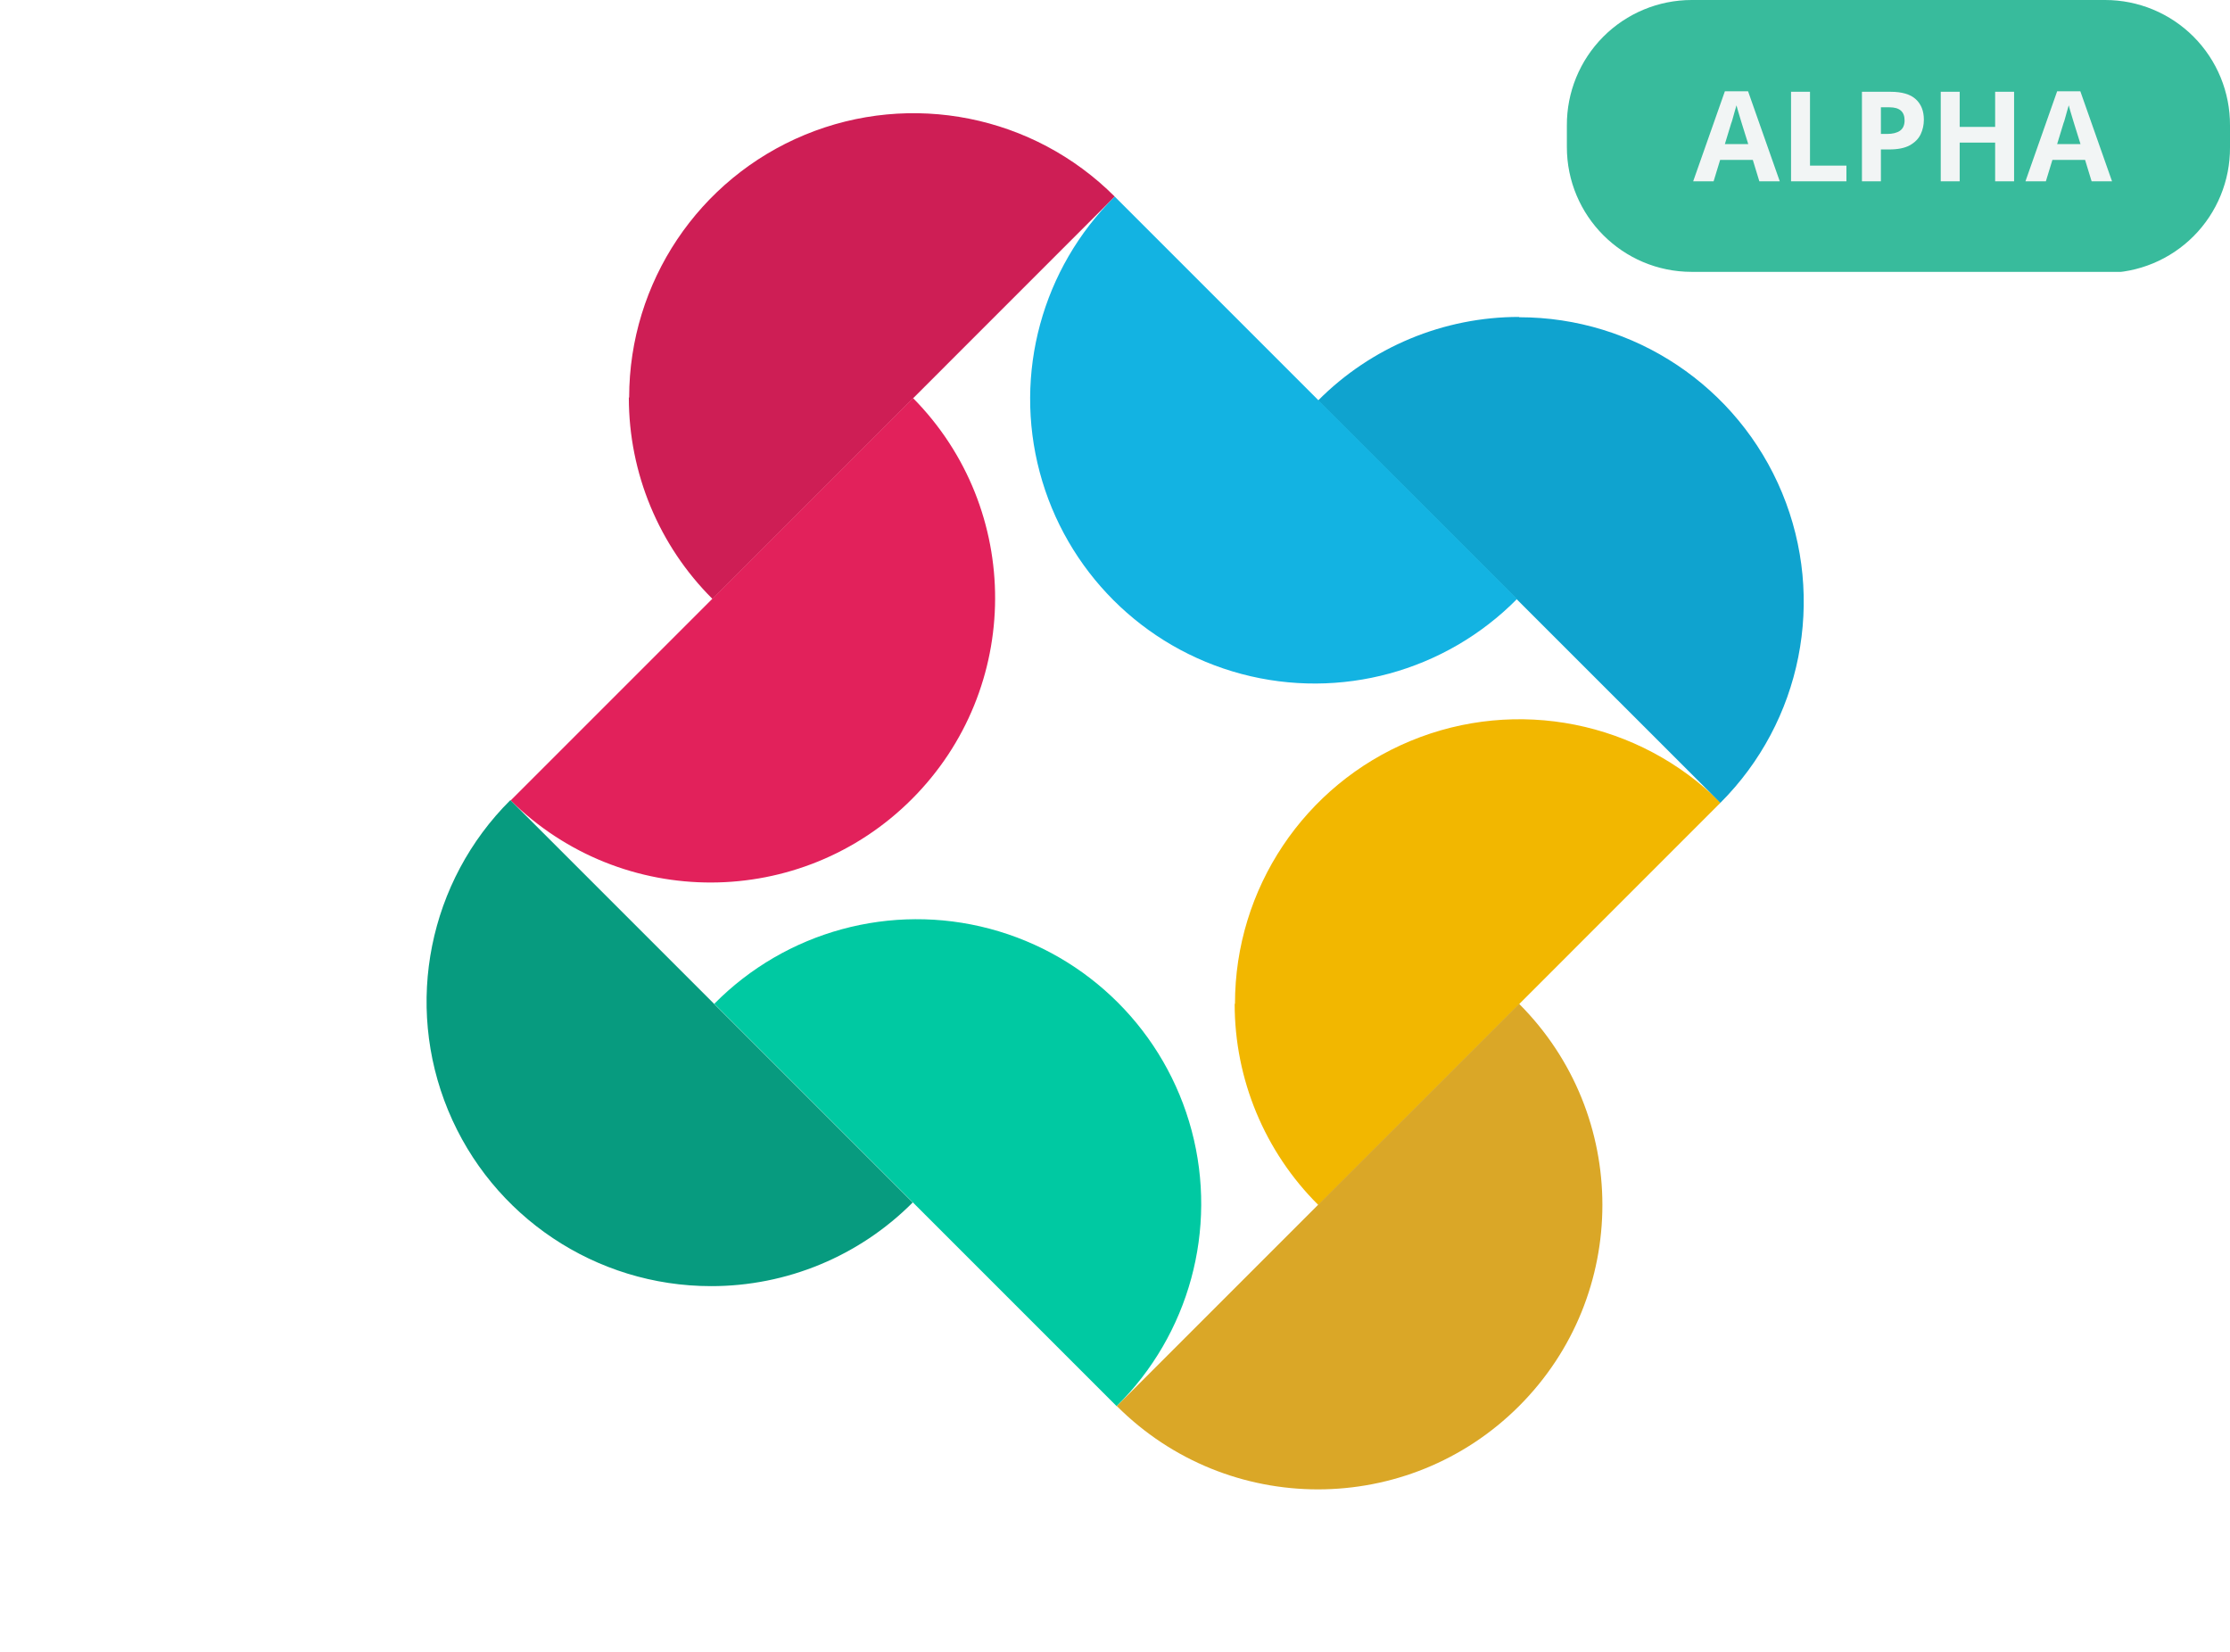
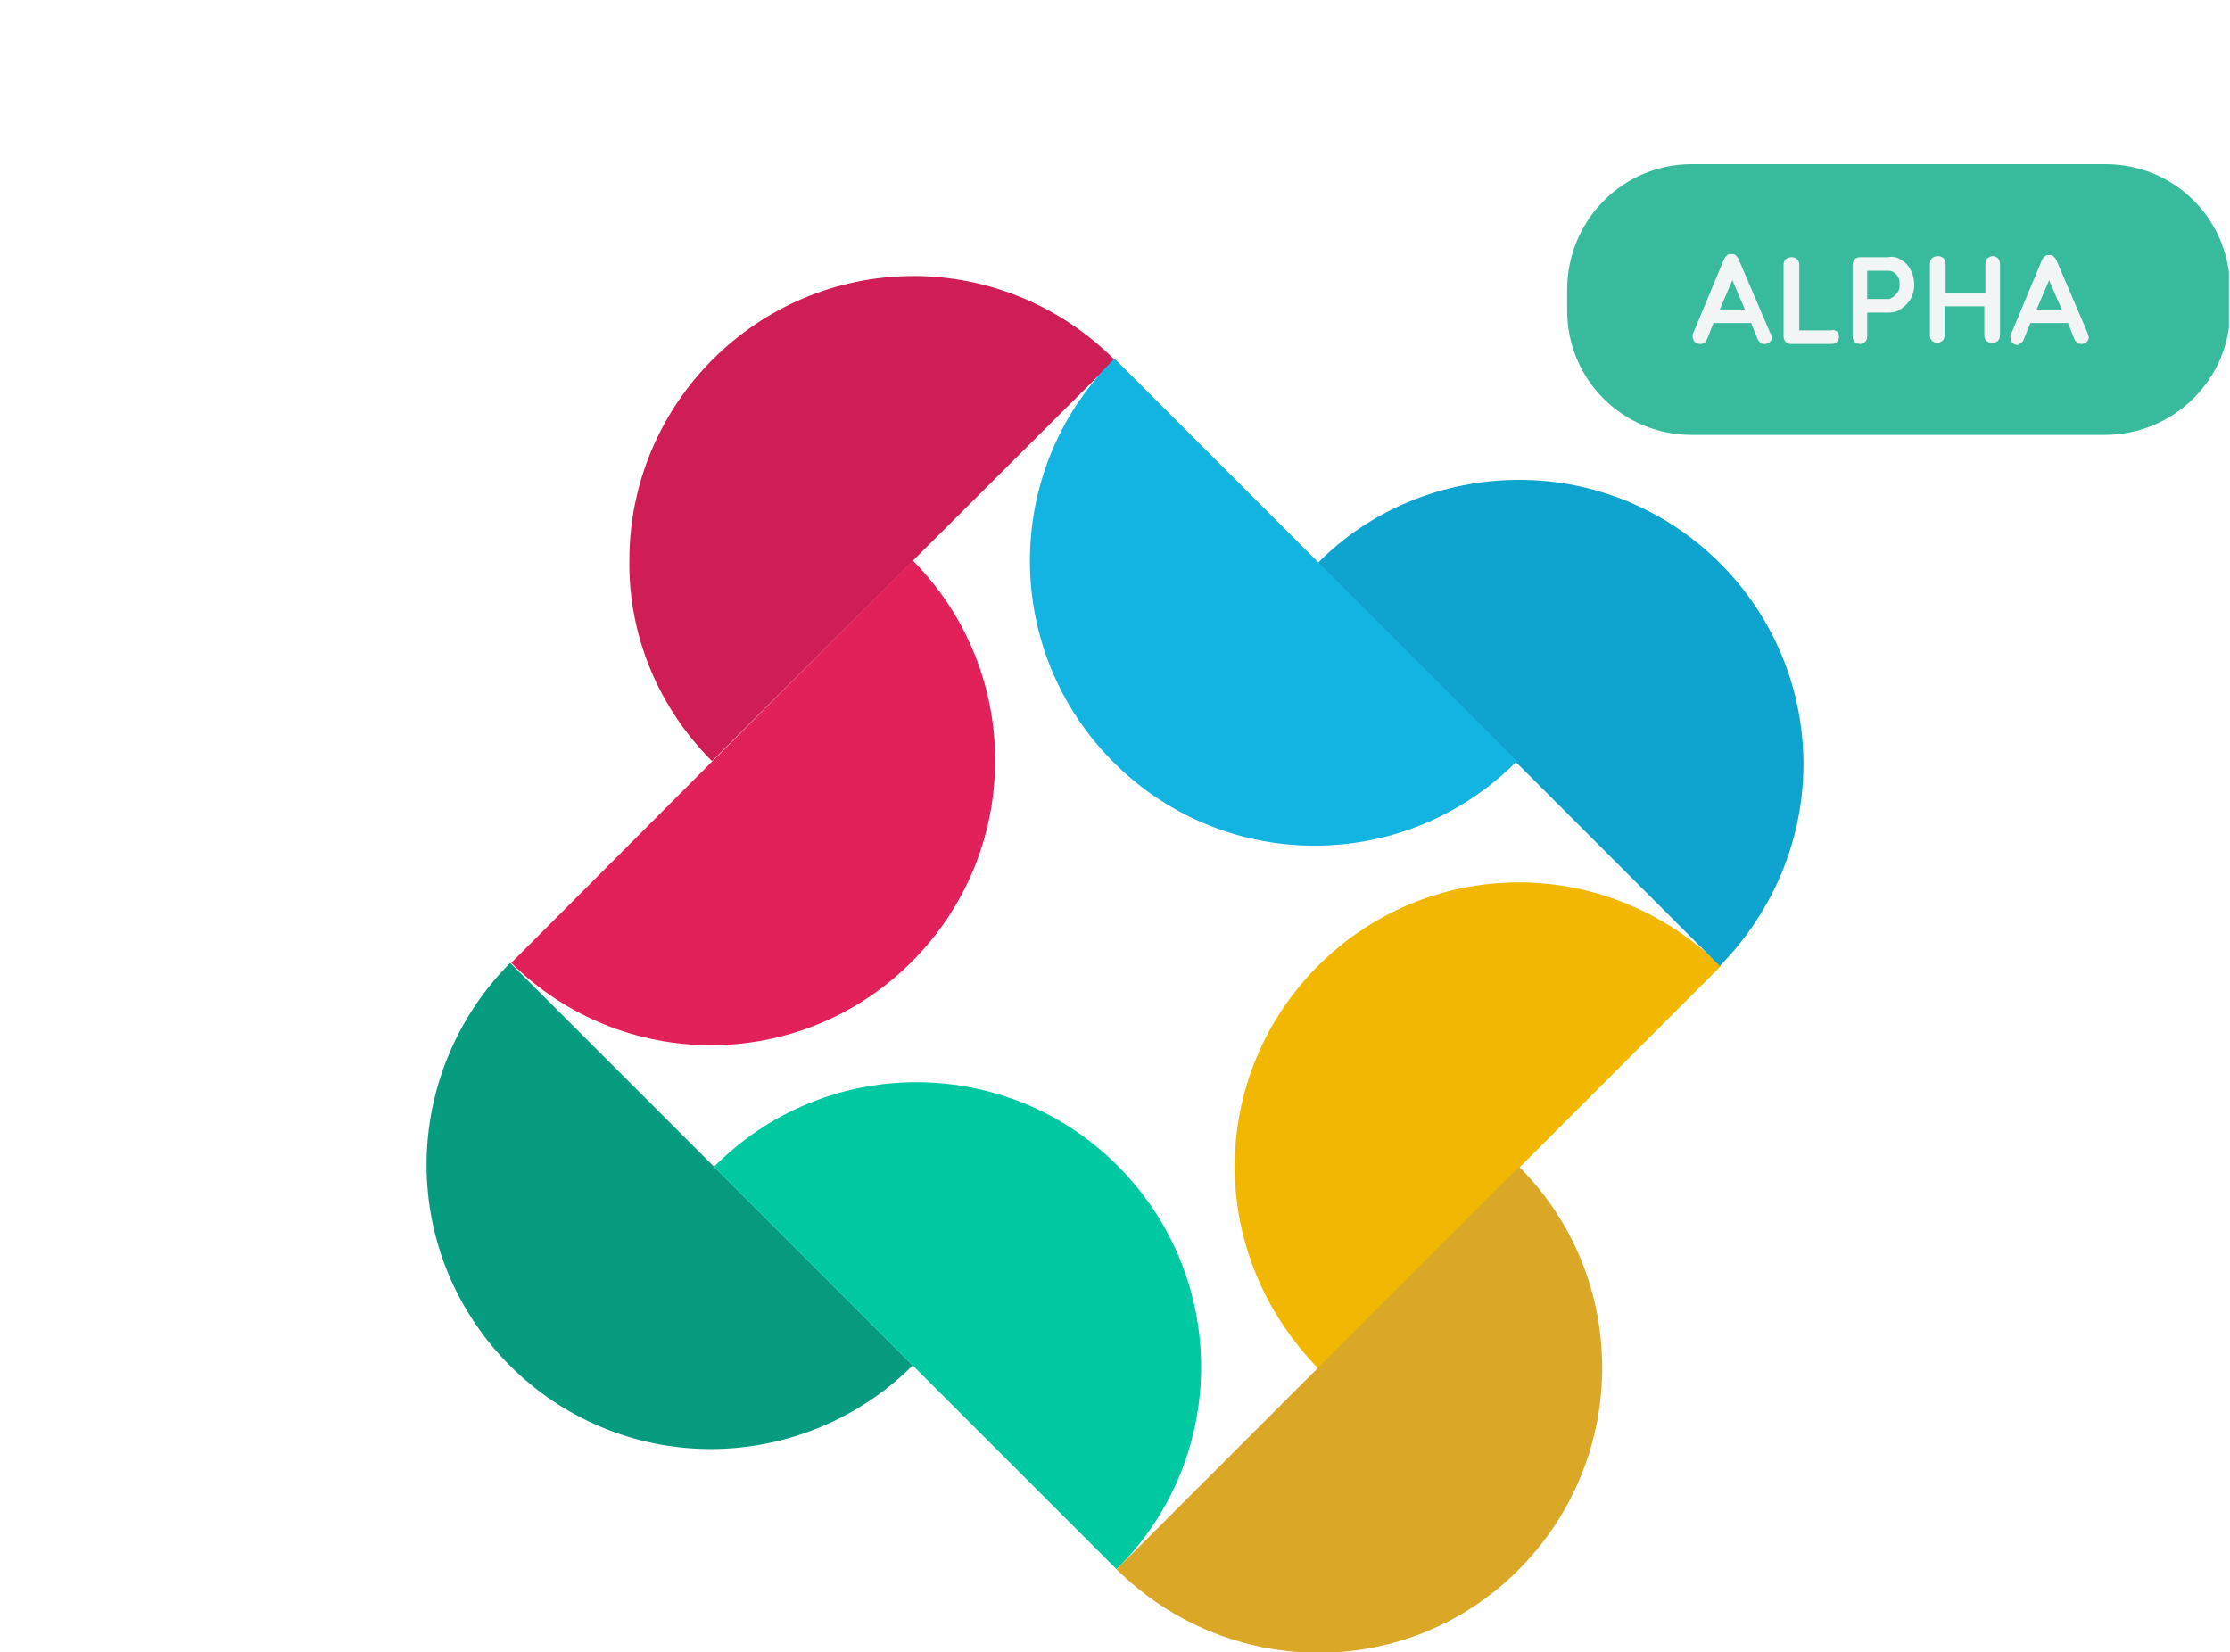
- <svg xmlns="http://www.w3.org/2000/svg" viewBox="0 0 213.27 157.99">
-   <defs>
-     <style>.cls-1{fill:none;}.cls-2{fill:#ce1e55;}.cls-3{fill:#e2215b;}.cls-4{fill:#079b7f;}.cls-5{fill:#00c9a2;}.cls-6{fill:#f2b700;}.cls-7{fill:#daa727;}.cls-8{fill:#0fa3cf;}.cls-9{fill:#13b3e2;}.cls-10{clip-path:url(#clip-path);}.cls-11{fill:#38bb9c;}.cls-12{font-size:12px;fill:#f2f5f5;font-family:Quicksand-Bold, Quicksand;font-weight:700;}</style>
-     <clipPath id="clip-path">
-       <rect class="cls-1" x="149.84" width="63.43" height="26" />
-     </clipPath>
-   </defs>
-   <g id="Layer_1" data-name="Layer 1">
-     <path class="cls-2" d="M60.17,38A27.2,27.2,0,0,1,106.61,18.8L68.14,57.28a27.16,27.16,0,0,1-8-19.24" />
-     <path class="cls-3" d="M87.32,38.07A27.21,27.21,0,0,1,48.84,76.55Z" />
-     <path class="cls-4" d="M68,123A27.2,27.2,0,0,1,48.81,76.52L87.29,115A27.16,27.16,0,0,1,68,123" />
-     <path class="cls-5" d="M68.31,96a27.21,27.21,0,1,1,38.48,38.48Z" />
-     <path class="cls-6" d="M118.11,96a27.2,27.2,0,0,1,46.44-19.24l-38.47,38.48a27.1,27.1,0,0,1-8-19.24" />
-     <path class="cls-7" d="M145.28,96a27.2,27.2,0,1,1-38.47,38.47Z" />
-     <path class="cls-8" d="M145.29,30.34a27.2,27.2,0,0,1,19.24,46.44L126.05,38.31a27.1,27.1,0,0,1,19.24-8" />
-     <path class="cls-9" d="M145.09,57.28A27.21,27.21,0,1,1,106.61,18.8Z" />
-     <rect id="Frame" class="cls-1" width="213.27" height="157.99" />
-   </g>
-   <g id="Alpha">
-     <g id="AlphaTab">
-       <g class="cls-10">
-         <g class="cls-10">
-           <path class="cls-11" d="M201.33,26H161.79a11.94,11.94,0,0,1-11.94-11.95V12A11.94,11.94,0,0,1,161.79,0h39.54a11.94,11.94,0,0,1,11.94,12v2.1a11.94,11.94,0,0,1-11.94,12" />
+ <svg xmlns="http://www.w3.org/2000/svg" xmlns:xlink="http://www.w3.org/1999/xlink" version="1.1" id="Layer_1" x="0px" y="0px" viewBox="0 0 213.3 158" style="enable-background:new 0 0 213.3 158;" xml:space="preserve">
+   <style type="text/css">
+ 	.st0{fill:#CE1E55;}
+ 	.st1{fill:#E2215B;}
+ 	.st2{fill:#079B7F;}
+ 	.st3{fill:#00C9A2;}
+ 	.st4{fill:#F2B700;}
+ 	.st5{fill:#DAA727;}
+ 	.st6{fill:#0FA3CF;}
+ 	.st7{fill:#13B3E2;}
+ 	.st8{clip-path:url(#SVGID_2_);}
+ 	.st9{clip-path:url(#SVGID_4_);}
+ 	.st10{fill:#38BB9C;}
+ 	.st11{enable-background:new    ;}
+ 	.st12{fill:#F2F5F5;}
+ </style>
+   <g>
+     <g>
+       <path class="st0" d="M60.2,53.6c0-15,12.2-27.2,27.2-27.2c7.2,0,14.1,2.9,19.2,8L68.1,72.8C63,67.7,60.1,60.8,60.2,53.6" />
+       <path class="st1" d="M87.3,53.6c10.6,10.7,10.5,27.9-0.2,38.5c-10.6,10.5-27.6,10.5-38.2,0L87.3,53.6z" />
+       <path class="st2" d="M68,138.6c-15,0-27.2-12.2-27.2-27.2c0-7.2,2.9-14.2,8-19.3l38.5,38.5C82.2,135.7,75.2,138.6,68,138.6" />
+       <path class="st3" d="M68.3,111.6c10.6-10.7,27.8-10.8,38.5-0.2s10.8,27.8,0.2,38.5c-0.1,0.1-0.2,0.2-0.2,0.2L68.3,111.6z" />
+       <path class="st4" d="M118.1,111.6c0-15,12.2-27.2,27.2-27.2c7.2,0,14.1,2.9,19.3,8l-38.5,38.5C121,125.7,118.1,118.8,118.1,111.6" />
+       <path class="st5" d="M145.3,111.6c10.6,10.6,10.6,27.8,0,38.5s-27.8,10.6-38.5,0L145.3,111.6z" />
+       <path class="st6" d="M145.3,45.9c15,0,27.2,12.2,27.2,27.2c0,7.2-2.9,14.1-8,19.3l-38.5-38.5C131.1,48.7,138.1,45.9,145.3,45.9" />
+       <path class="st7" d="M145.1,72.8c-10.6,10.7-27.8,10.8-38.5,0.2s-10.8-27.8-0.2-38.5c0.1-0.1,0.2-0.2,0.2-0.2L145.1,72.8z" />
+     </g>
+     <g id="Alpha">
+       <g id="AlphaTab">
+         <g>
+           <defs>
+             <rect id="SVGID_1_" x="149.8" y="15.6" width="63.4" height="26" />
+           </defs>
+           <clipPath id="SVGID_2_">
+             <use xlink:href="#SVGID_1_" style="overflow:visible;" />
+           </clipPath>
+           <g class="st8">
+             <g>
+               <defs>
+                 <rect id="SVGID_3_" x="149.8" y="15.6" width="63.4" height="26" />
+               </defs>
+               <clipPath id="SVGID_4_">
+                 <use xlink:href="#SVGID_3_" style="overflow:visible;" />
+               </clipPath>
+               <g class="st9">
+                 <path class="st10" d="M201.3,41.6h-39.5c-6.6,0-11.9-5.3-11.9-11.9c0,0,0,0,0,0v-2c0-6.6,5.3-12,11.9-12c0,0,0,0,0.1,0h39.5         c6.6,0,11.9,5.3,11.9,11.9c0,0,0,0,0,0.1v2.1C213.3,36.2,208,41.6,201.3,41.6C201.4,41.7,201.4,41.7,201.3,41.6" />
+               </g>
+             </g>
+             <g class="st11">
+               <path class="st12" d="M169.5,32.2c0,0.2-0.1,0.4-0.2,0.5c-0.1,0.1-0.3,0.2-0.5,0.2c-0.1,0-0.3,0-0.4-0.1s-0.2-0.2-0.3-0.4        l-0.6-1.5h-3.6l-0.6,1.5c-0.1,0.2-0.1,0.3-0.3,0.4c-0.1,0.1-0.2,0.1-0.4,0.1c-0.2,0-0.4-0.1-0.5-0.2c-0.1-0.1-0.2-0.3-0.2-0.5        c0-0.1,0-0.1,0-0.2l3-7.2c0.1-0.2,0.2-0.3,0.3-0.4c0.1-0.1,0.3-0.1,0.4-0.1c0.1,0,0.3,0,0.4,0.1s0.2,0.2,0.3,0.4l3,7        C169.5,32.1,169.5,32.2,169.5,32.2z M164.5,29.6h2.4l-1.2-2.8L164.5,29.6z" />
+               <path class="st12" d="M175.7,31.7c0.1,0.1,0.2,0.3,0.2,0.5c0,0.2-0.1,0.4-0.2,0.5c-0.1,0.1-0.3,0.2-0.5,0.2h-3.9        c-0.2,0-0.4-0.1-0.5-0.2c-0.1-0.1-0.2-0.3-0.2-0.5v-6.9c0-0.2,0.1-0.4,0.2-0.5c0.1-0.1,0.3-0.2,0.6-0.2c0.2,0,0.4,0.1,0.5,0.2        c0.1,0.1,0.2,0.3,0.2,0.5v6.3h3.1C175.3,31.5,175.5,31.6,175.7,31.7z" />
+               <path class="st12" d="M181.9,24.9c0.4,0.2,0.7,0.6,0.9,1c0.2,0.4,0.3,0.9,0.3,1.3c0,0.5-0.1,0.9-0.3,1.3        c-0.2,0.4-0.5,0.7-0.9,1s-0.8,0.4-1.2,0.4h-2.1v2.3c0,0.2-0.1,0.4-0.2,0.5s-0.3,0.2-0.5,0.2c-0.2,0-0.4-0.1-0.5-0.2        s-0.2-0.3-0.2-0.5v-6.9c0-0.2,0.1-0.4,0.2-0.5c0.1-0.1,0.3-0.2,0.5-0.2h2.7C181.1,24.5,181.5,24.6,181.9,24.9z M181.2,28.3        c0.1-0.1,0.3-0.3,0.4-0.5c0.1-0.2,0.1-0.4,0.1-0.6c0-0.2,0-0.4-0.1-0.6c-0.1-0.2-0.2-0.4-0.4-0.5c-0.1-0.1-0.3-0.2-0.5-0.2        h-2.1v2.7h2.1C180.9,28.5,181,28.5,181.2,28.3z" />
+               <path class="st12" d="M191.1,24.7c0.1,0.1,0.2,0.3,0.2,0.5v6.9c0,0.2-0.1,0.4-0.2,0.5s-0.3,0.2-0.6,0.2        c-0.2,0-0.4-0.1-0.5-0.2c-0.1-0.1-0.2-0.3-0.2-0.5v-2.8H186v2.8c0,0.2-0.1,0.4-0.2,0.5c-0.2,0.1-0.3,0.2-0.5,0.2        c-0.2,0-0.4-0.1-0.5-0.2c-0.1-0.1-0.2-0.3-0.2-0.5v-6.9c0-0.2,0.1-0.4,0.2-0.5c0.1-0.1,0.3-0.2,0.6-0.2c0.2,0,0.4,0.1,0.5,0.2        c0.1,0.1,0.2,0.3,0.2,0.5V28h3.8v-2.8c0-0.2,0.1-0.4,0.2-0.5c0.2-0.1,0.3-0.2,0.5-0.2C190.8,24.5,191,24.6,191.1,24.7z" />
+               <path class="st12" d="M199.8,32.2c0,0.2-0.1,0.4-0.2,0.5s-0.3,0.2-0.5,0.2c-0.1,0-0.3,0-0.4-0.1c-0.1-0.1-0.2-0.2-0.3-0.4        l-0.6-1.5h-3.6l-0.6,1.5c-0.1,0.2-0.1,0.3-0.3,0.4S193.1,33,193,33c-0.2,0-0.4-0.1-0.5-0.2c-0.1-0.1-0.2-0.3-0.2-0.5        c0-0.1,0-0.1,0-0.2l3-7.2c0.1-0.2,0.2-0.3,0.3-0.4s0.3-0.1,0.4-0.1c0.1,0,0.3,0,0.4,0.1s0.2,0.2,0.3,0.4l3,7        C199.7,32.1,199.8,32.2,199.8,32.2z M194.8,29.6h2.4l-1.2-2.8L194.8,29.6z" />
+             </g>
+           </g>
        </g>
-         <text class="cls-12" transform="translate(161.93 17.34)">ALPHA</text>
      </g>
    </g>
  </g>
</svg>
